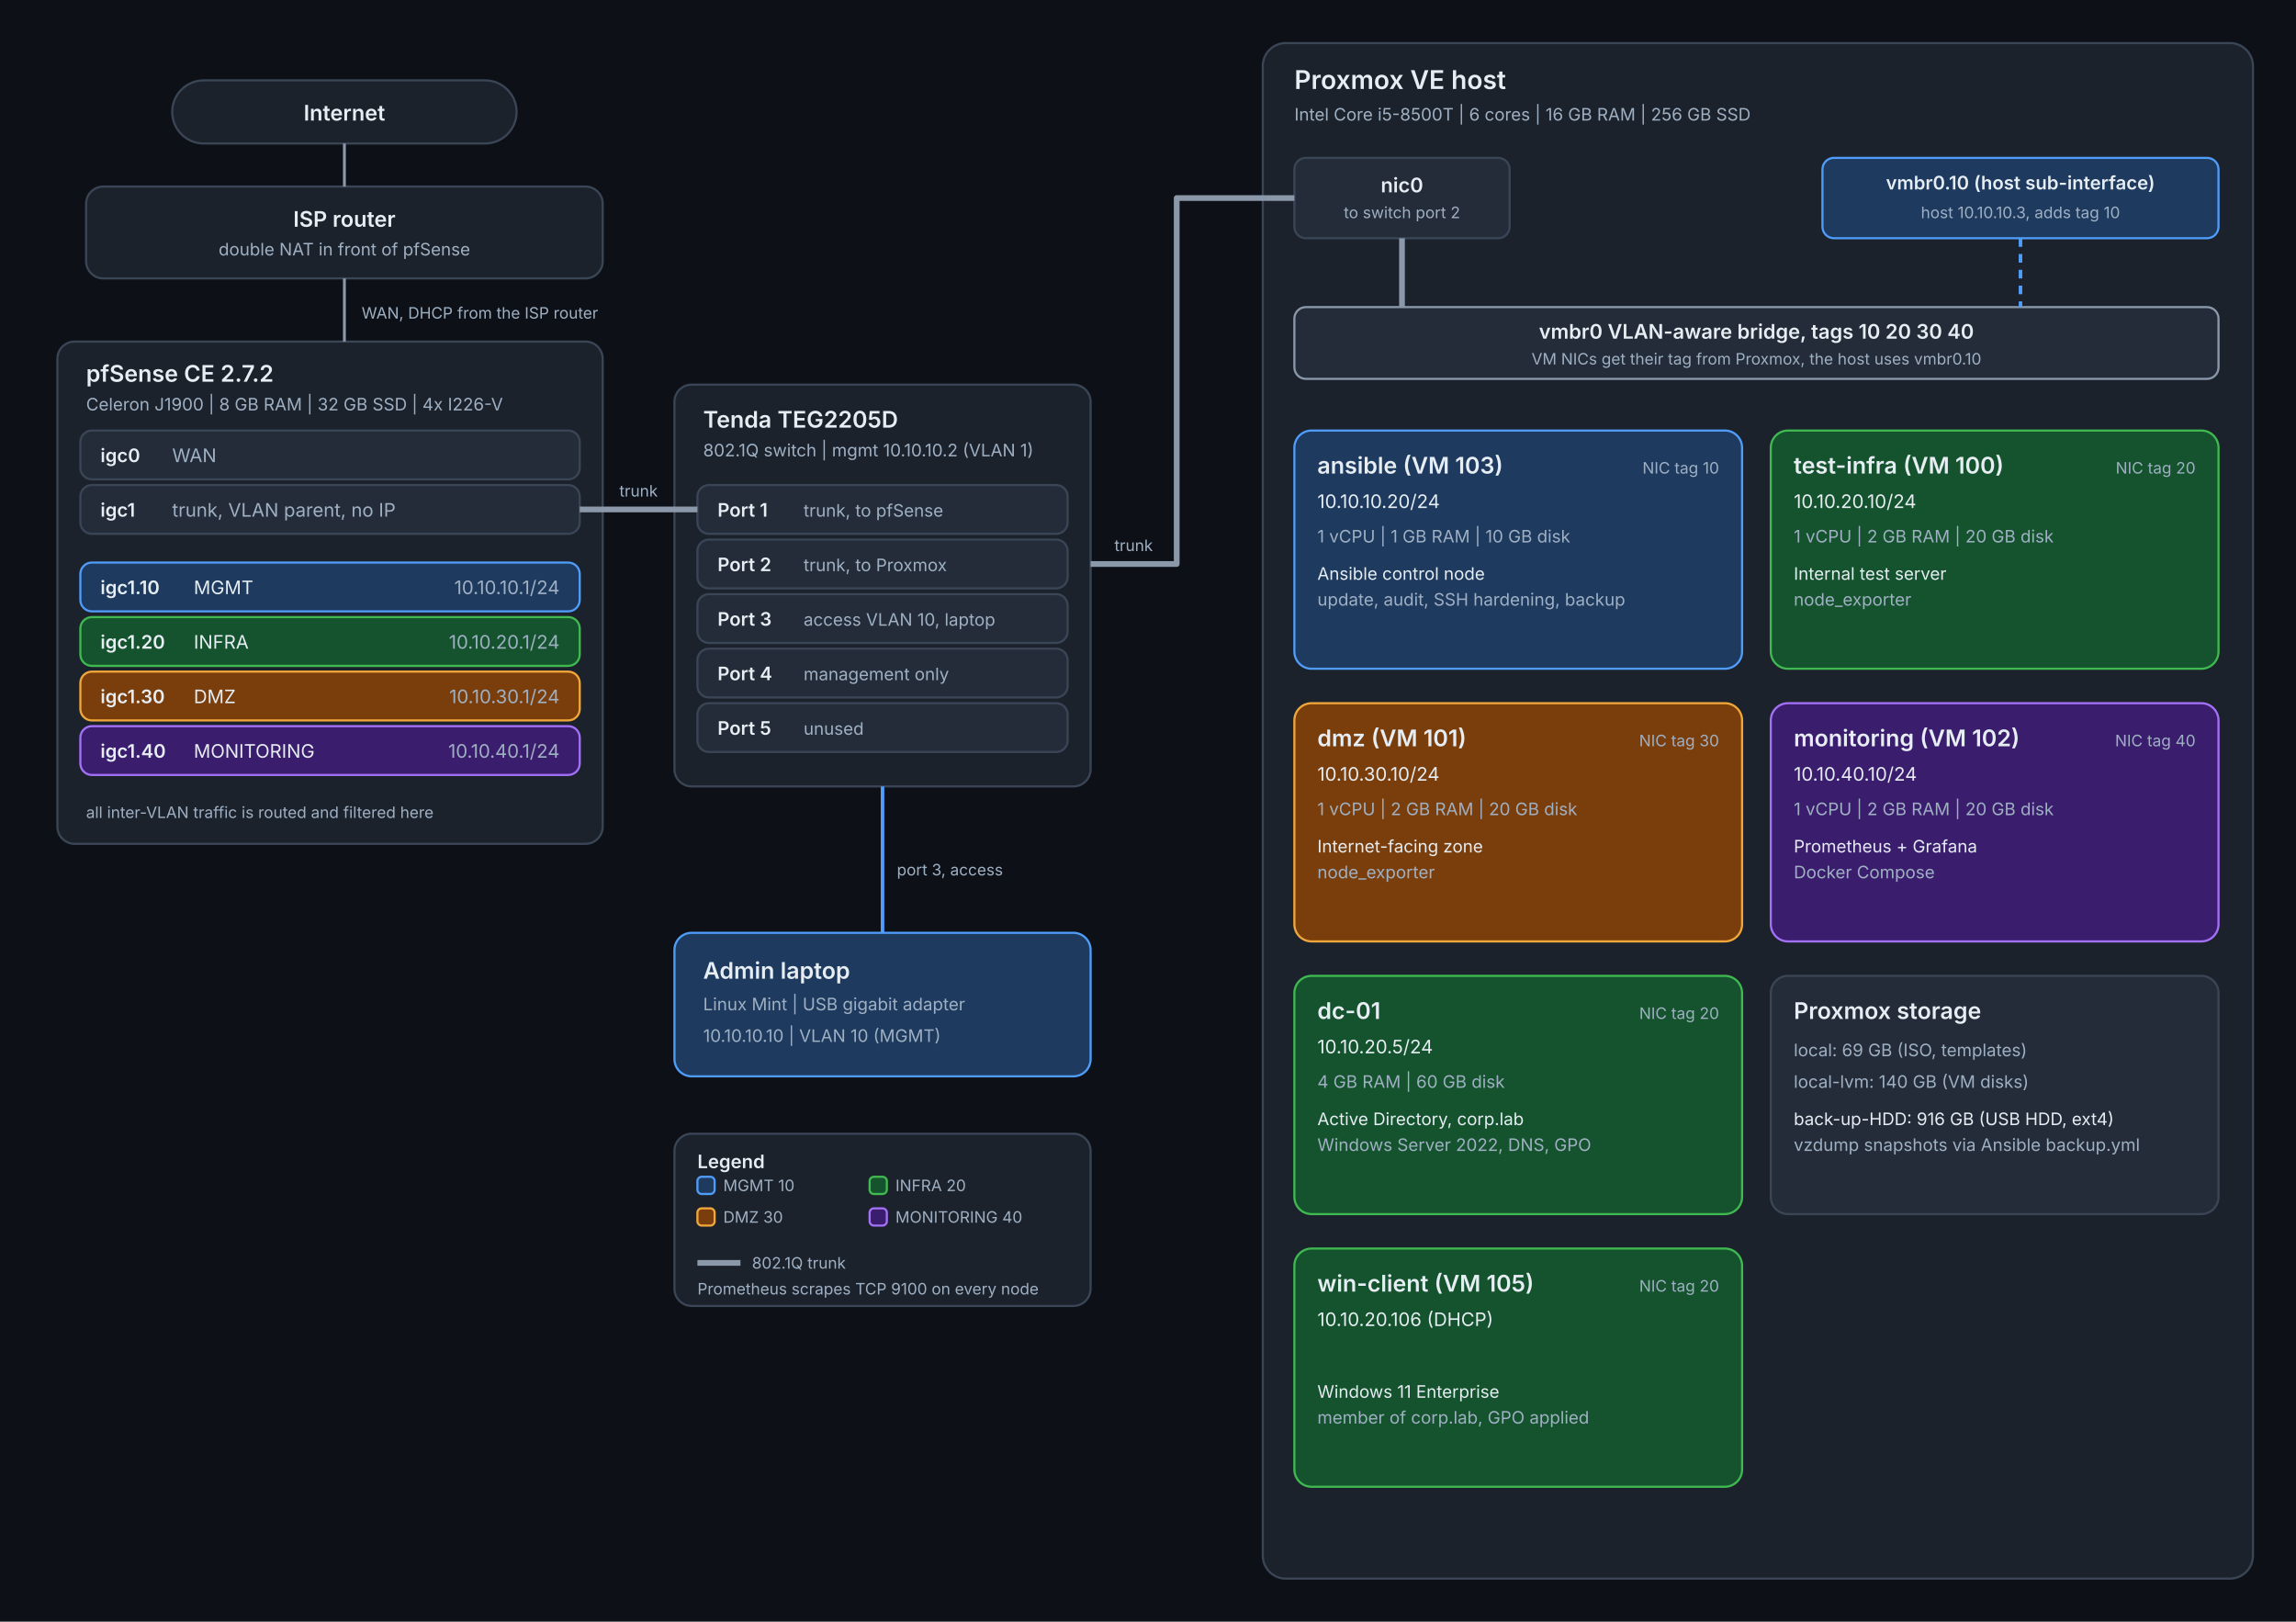
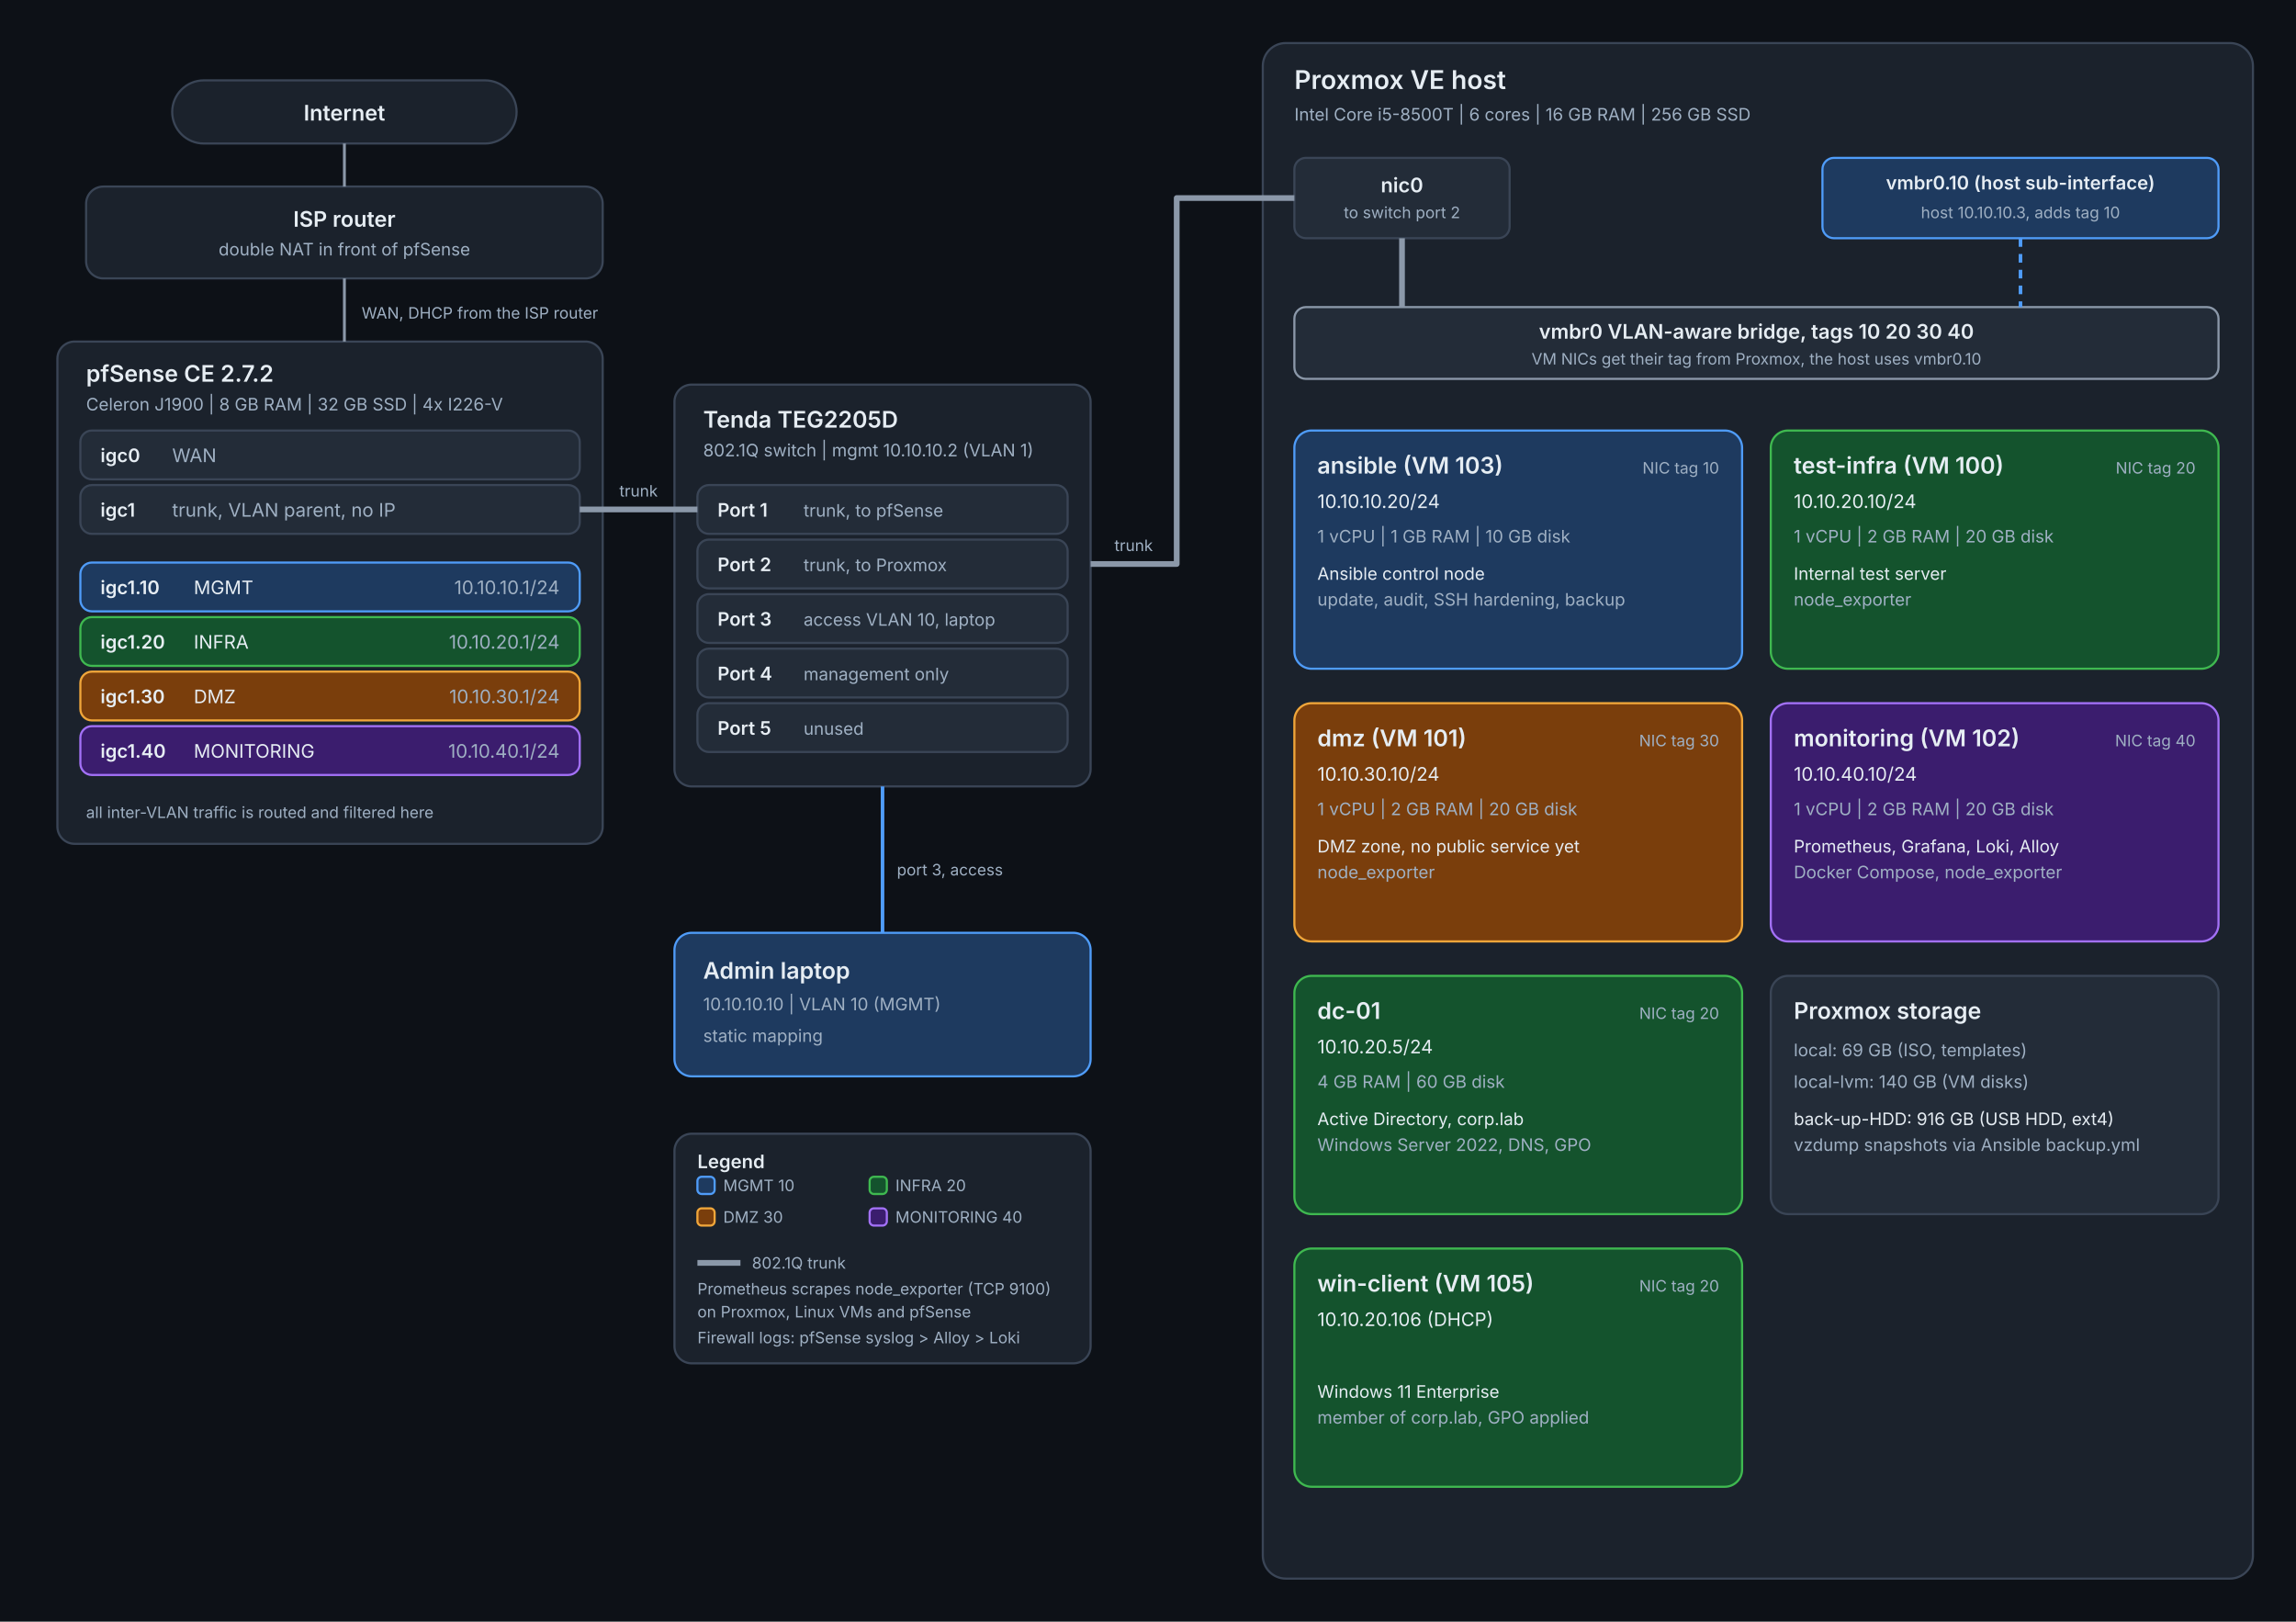
<svg xmlns="http://www.w3.org/2000/svg" width="1600" height="1130" viewBox="0 0 1600 1130">
  <rect width="1600" height="1130" fill="#0d1117" />
  <rect x="120" y="56" width="240" height="44" rx="22" fill="#1b222c" stroke="#3a4556" stroke-width="1.5" />
  <text x="240" y="84" font-size="15" fill="#e6edf3" font-weight="600" text-anchor="middle" font-family="Inter, Segoe UI, Helvetica, Arial, sans-serif">Internet</text>
  <rect x="60" y="130" width="360" height="64" rx="12" fill="#1b222c" stroke="#3a4556" stroke-width="1.5" />
  <text x="240" y="158" font-size="15" fill="#e6edf3" font-weight="600" text-anchor="middle" font-family="Inter, Segoe UI, Helvetica, Arial, sans-serif">ISP router</text>
  <text x="240" y="178" font-size="12" fill="#9fb0c3" font-weight="400" text-anchor="middle" font-family="Inter, Segoe UI, Helvetica, Arial, sans-serif">double NAT in front of pfSense</text>
  <polyline points="240,100 240,130" fill="none" stroke="#8b98a9" stroke-width="2" stroke-linejoin="round" />
  <rect x="40" y="238" width="380" height="350" rx="12" fill="#1b222c" stroke="#3a4556" stroke-width="1.5" />
  <text x="60" y="266" font-size="16" fill="#e6edf3" font-weight="600" text-anchor="start" font-family="Inter, Segoe UI, Helvetica, Arial, sans-serif">pfSense CE 2.7.2</text>
  <text x="60" y="286" font-size="12" fill="#9fb0c3" font-weight="400" text-anchor="start" font-family="Inter, Segoe UI, Helvetica, Arial, sans-serif">Celeron J1900 | 8 GB RAM | 32 GB SSD | 4x I226-V</text>
  <polyline points="240,194 240,238" fill="none" stroke="#8b98a9" stroke-width="2" stroke-linejoin="round" />
  <text x="252" y="222" font-size="11" fill="#9fb0c3" font-weight="400" text-anchor="start" font-family="Inter, Segoe UI, Helvetica, Arial, sans-serif">WAN, DHCP from the ISP router</text>
  <rect x="56" y="300" width="348" height="34" rx="8" fill="#232c38" stroke="#3a4556" stroke-width="1.5" />
  <text x="70" y="322" font-size="13" fill="#e6edf3" font-weight="600" text-anchor="start" font-family="Inter, Segoe UI, Helvetica, Arial, sans-serif">igc0</text>
  <text x="120" y="322" font-size="13" fill="#9fb0c3" font-weight="400" text-anchor="start" font-family="Inter, Segoe UI, Helvetica, Arial, sans-serif">WAN</text>
  <rect x="56" y="338" width="348" height="34" rx="8" fill="#232c38" stroke="#3a4556" stroke-width="1.5" />
  <text x="70" y="360" font-size="13" fill="#e6edf3" font-weight="600" text-anchor="start" font-family="Inter, Segoe UI, Helvetica, Arial, sans-serif">igc1</text>
  <text x="120" y="360" font-size="13" fill="#9fb0c3" font-weight="400" text-anchor="start" font-family="Inter, Segoe UI, Helvetica, Arial, sans-serif">trunk, VLAN parent, no IP</text>
  <rect x="56" y="392" width="348" height="34" rx="8" fill="#1e3a5f" stroke="#4f9cf9" stroke-width="1.5" />
  <text x="70" y="414" font-size="13" fill="#e6edf3" font-weight="600" text-anchor="start" font-family="Inter, Segoe UI, Helvetica, Arial, sans-serif">igc1.10</text>
  <text x="135" y="414" font-size="13" fill="#e6edf3" font-weight="400" text-anchor="start" font-family="Inter, Segoe UI, Helvetica, Arial, sans-serif">MGMT</text>
  <text x="390" y="414" font-size="13" fill="#9fb0c3" font-weight="400" text-anchor="end" font-family="Inter, Segoe UI, Helvetica, Arial, sans-serif">10.10.10.1/24</text>
  <rect x="56" y="430" width="348" height="34" rx="8" fill="#14532d" stroke="#3fb950" stroke-width="1.5" />
  <text x="70" y="452" font-size="13" fill="#e6edf3" font-weight="600" text-anchor="start" font-family="Inter, Segoe UI, Helvetica, Arial, sans-serif">igc1.20</text>
  <text x="135" y="452" font-size="13" fill="#e6edf3" font-weight="400" text-anchor="start" font-family="Inter, Segoe UI, Helvetica, Arial, sans-serif">INFRA</text>
  <text x="390" y="452" font-size="13" fill="#9fb0c3" font-weight="400" text-anchor="end" font-family="Inter, Segoe UI, Helvetica, Arial, sans-serif">10.10.20.1/24</text>
  <rect x="56" y="468" width="348" height="34" rx="8" fill="#7a3e0c" stroke="#f0a63a" stroke-width="1.5" />
  <text x="70" y="490" font-size="13" fill="#e6edf3" font-weight="600" text-anchor="start" font-family="Inter, Segoe UI, Helvetica, Arial, sans-serif">igc1.30</text>
  <text x="135" y="490" font-size="13" fill="#e6edf3" font-weight="400" text-anchor="start" font-family="Inter, Segoe UI, Helvetica, Arial, sans-serif">DMZ</text>
  <text x="390" y="490" font-size="13" fill="#9fb0c3" font-weight="400" text-anchor="end" font-family="Inter, Segoe UI, Helvetica, Arial, sans-serif">10.10.30.1/24</text>
  <rect x="56" y="506" width="348" height="34" rx="8" fill="#3b1d6e" stroke="#a371f7" stroke-width="1.5" />
  <text x="70" y="528" font-size="13" fill="#e6edf3" font-weight="600" text-anchor="start" font-family="Inter, Segoe UI, Helvetica, Arial, sans-serif">igc1.40</text>
  <text x="135" y="528" font-size="13" fill="#e6edf3" font-weight="400" text-anchor="start" font-family="Inter, Segoe UI, Helvetica, Arial, sans-serif">MONITORING</text>
  <text x="390" y="528" font-size="13" fill="#9fb0c3" font-weight="400" text-anchor="end" font-family="Inter, Segoe UI, Helvetica, Arial, sans-serif">10.10.40.1/24</text>
  <text x="60" y="570" font-size="11" fill="#9fb0c3" font-weight="400" text-anchor="start" font-family="Inter, Segoe UI, Helvetica, Arial, sans-serif">all inter-VLAN traffic is routed and filtered here</text>
  <rect x="470" y="268" width="290" height="280" rx="12" fill="#1b222c" stroke="#3a4556" stroke-width="1.5" />
  <text x="490" y="298" font-size="16" fill="#e6edf3" font-weight="600" text-anchor="start" font-family="Inter, Segoe UI, Helvetica, Arial, sans-serif">Tenda TEG2205D</text>
  <text x="490" y="318" font-size="12" fill="#9fb0c3" font-weight="400" text-anchor="start" font-family="Inter, Segoe UI, Helvetica, Arial, sans-serif">802.1Q switch | mgmt 10.10.10.2 (VLAN 1)</text>
  <rect x="486" y="338" width="258" height="34" rx="8" fill="#232c38" stroke="#3a4556" stroke-width="1.5" />
  <text x="500" y="360" font-size="13" fill="#e6edf3" font-weight="600" text-anchor="start" font-family="Inter, Segoe UI, Helvetica, Arial, sans-serif">Port 1</text>
  <text x="560" y="360" font-size="12" fill="#9fb0c3" font-weight="400" text-anchor="start" font-family="Inter, Segoe UI, Helvetica, Arial, sans-serif">trunk, to pfSense</text>
  <rect x="486" y="376" width="258" height="34" rx="8" fill="#232c38" stroke="#3a4556" stroke-width="1.5" />
  <text x="500" y="398" font-size="13" fill="#e6edf3" font-weight="600" text-anchor="start" font-family="Inter, Segoe UI, Helvetica, Arial, sans-serif">Port 2</text>
  <text x="560" y="398" font-size="12" fill="#9fb0c3" font-weight="400" text-anchor="start" font-family="Inter, Segoe UI, Helvetica, Arial, sans-serif">trunk, to Proxmox</text>
  <rect x="486" y="414" width="258" height="34" rx="8" fill="#232c38" stroke="#3a4556" stroke-width="1.5" />
  <text x="500" y="436" font-size="13" fill="#e6edf3" font-weight="600" text-anchor="start" font-family="Inter, Segoe UI, Helvetica, Arial, sans-serif">Port 3</text>
  <text x="560" y="436" font-size="12" fill="#9fb0c3" font-weight="400" text-anchor="start" font-family="Inter, Segoe UI, Helvetica, Arial, sans-serif">access VLAN 10, laptop</text>
  <rect x="486" y="452" width="258" height="34" rx="8" fill="#232c38" stroke="#3a4556" stroke-width="1.5" />
  <text x="500" y="474" font-size="13" fill="#e6edf3" font-weight="600" text-anchor="start" font-family="Inter, Segoe UI, Helvetica, Arial, sans-serif">Port 4</text>
  <text x="560" y="474" font-size="12" fill="#9fb0c3" font-weight="400" text-anchor="start" font-family="Inter, Segoe UI, Helvetica, Arial, sans-serif">management only</text>
  <rect x="486" y="490" width="258" height="34" rx="8" fill="#232c38" stroke="#3a4556" stroke-width="1.5" />
  <text x="500" y="512" font-size="13" fill="#e6edf3" font-weight="600" text-anchor="start" font-family="Inter, Segoe UI, Helvetica, Arial, sans-serif">Port 5</text>
  <text x="560" y="512" font-size="12" fill="#9fb0c3" font-weight="400" text-anchor="start" font-family="Inter, Segoe UI, Helvetica, Arial, sans-serif">unused</text>
  <polyline points="404,355 486,355" fill="none" stroke="#8b98a9" stroke-width="4" stroke-linejoin="round" />
  <text x="445" y="346" font-size="11" fill="#9fb0c3" font-weight="400" text-anchor="middle" font-family="Inter, Segoe UI, Helvetica, Arial, sans-serif">trunk</text>
  <rect x="470" y="650" width="290" height="100" rx="12" fill="#1e3a5f" stroke="#4f9cf9" stroke-width="1.5" />
  <text x="490" y="682" font-size="16" fill="#e6edf3" font-weight="600" text-anchor="start" font-family="Inter, Segoe UI, Helvetica, Arial, sans-serif">Admin laptop</text>
-   <text x="490" y="704" font-size="12" fill="#9fb0c3" font-weight="400" text-anchor="start" font-family="Inter, Segoe UI, Helvetica, Arial, sans-serif">Linux Mint | USB gigabit adapter</text>
-   <text x="490" y="726" font-size="12" fill="#9fb0c3" font-weight="400" text-anchor="start" font-family="Inter, Segoe UI, Helvetica, Arial, sans-serif">10.10.10.10 | VLAN 10 (MGMT)</text>
+   <text x="490" y="704" font-size="12" fill="#9fb0c3" font-weight="400" text-anchor="start" font-family="Inter, Segoe UI, Helvetica, Arial, sans-serif">10.10.10.10 | VLAN 10 (MGMT)</text>
+   <text x="490" y="726" font-size="12" fill="#9fb0c3" font-weight="400" text-anchor="start" font-family="Inter, Segoe UI, Helvetica, Arial, sans-serif">static mapping</text>
  <polyline points="615,650 615,548" fill="none" stroke="#4f9cf9" stroke-width="2.5" stroke-linejoin="round" />
  <text x="625" y="610" font-size="11" fill="#9fb0c3" font-weight="400" text-anchor="start" font-family="Inter, Segoe UI, Helvetica, Arial, sans-serif">port 3, access</text>
-   <rect x="470" y="790" width="290" height="120" rx="12" fill="#1b222c" stroke="#3a4556" stroke-width="1.5" />
+   <rect x="470" y="790" width="290" height="160" rx="12" fill="#1b222c" stroke="#3a4556" stroke-width="1.5" />
  <text x="486" y="814" font-size="13" fill="#e6edf3" font-weight="600" text-anchor="start" font-family="Inter, Segoe UI, Helvetica, Arial, sans-serif">Legend</text>
  <rect x="486" y="820" width="12" height="12" rx="3" fill="#1e3a5f" stroke="#4f9cf9" stroke-width="1.5" />
  <text x="504" y="830" font-size="11" fill="#9fb0c3" font-weight="400" text-anchor="start" font-family="Inter, Segoe UI, Helvetica, Arial, sans-serif">MGMT 10</text>
  <rect x="606" y="820" width="12" height="12" rx="3" fill="#14532d" stroke="#3fb950" stroke-width="1.5" />
  <text x="624" y="830" font-size="11" fill="#9fb0c3" font-weight="400" text-anchor="start" font-family="Inter, Segoe UI, Helvetica, Arial, sans-serif">INFRA 20</text>
  <rect x="486" y="842" width="12" height="12" rx="3" fill="#7a3e0c" stroke="#f0a63a" stroke-width="1.5" />
  <text x="504" y="852" font-size="11" fill="#9fb0c3" font-weight="400" text-anchor="start" font-family="Inter, Segoe UI, Helvetica, Arial, sans-serif">DMZ 30</text>
  <rect x="606" y="842" width="12" height="12" rx="3" fill="#3b1d6e" stroke="#a371f7" stroke-width="1.5" />
  <text x="624" y="852" font-size="11" fill="#9fb0c3" font-weight="400" text-anchor="start" font-family="Inter, Segoe UI, Helvetica, Arial, sans-serif">MONITORING 40</text>
  <polyline points="486,880 516,880" fill="none" stroke="#8b98a9" stroke-width="4" stroke-linejoin="round" />
  <text x="524" y="884" font-size="11" fill="#9fb0c3" font-weight="400" text-anchor="start" font-family="Inter, Segoe UI, Helvetica, Arial, sans-serif">802.1Q trunk</text>
-   <text x="486" y="902" font-size="11" fill="#9fb0c3" font-weight="400" text-anchor="start" font-family="Inter, Segoe UI, Helvetica, Arial, sans-serif">Prometheus scrapes TCP 9100 on every node</text>
+   <text x="486" y="902" font-size="11" fill="#9fb0c3" font-weight="400" text-anchor="start" font-family="Inter, Segoe UI, Helvetica, Arial, sans-serif">Prometheus scrapes node_exporter (TCP 9100)</text>
+   <text x="486" y="918" font-size="11" fill="#9fb0c3" font-weight="400" text-anchor="start" font-family="Inter, Segoe UI, Helvetica, Arial, sans-serif">on Proxmox, Linux VMs and pfSense</text>
+   <text x="486" y="936" font-size="11" fill="#9fb0c3" font-weight="400" text-anchor="start" font-family="Inter, Segoe UI, Helvetica, Arial, sans-serif">Firewall logs: pfSense syslog &gt; Alloy &gt; Loki</text>
  <rect x="880" y="30" width="690" height="1070" rx="16" fill="#1b222c" stroke="#3a4556" stroke-width="1.5" />
  <text x="902" y="62" font-size="18" fill="#e6edf3" font-weight="600" text-anchor="start" font-family="Inter, Segoe UI, Helvetica, Arial, sans-serif">Proxmox VE host</text>
  <text x="902" y="84" font-size="12" fill="#9fb0c3" font-weight="400" text-anchor="start" font-family="Inter, Segoe UI, Helvetica, Arial, sans-serif">Intel Core i5-8500T | 6 cores | 16 GB RAM | 256 GB SSD</text>
  <rect x="902" y="110" width="150" height="56" rx="8" fill="#232c38" stroke="#3a4556" stroke-width="1.5" />
  <text x="977" y="134" font-size="14" fill="#e6edf3" font-weight="600" text-anchor="middle" font-family="Inter, Segoe UI, Helvetica, Arial, sans-serif">nic0</text>
  <text x="977" y="152" font-size="11" fill="#9fb0c3" font-weight="400" text-anchor="middle" font-family="Inter, Segoe UI, Helvetica, Arial, sans-serif">to switch port 2</text>
  <rect x="1270" y="110" width="276" height="56" rx="8" fill="#1e3a5f" stroke="#4f9cf9" stroke-width="1.5" />
  <text x="1408" y="132" font-size="13" fill="#e6edf3" font-weight="600" text-anchor="middle" font-family="Inter, Segoe UI, Helvetica, Arial, sans-serif">vmbr0.10  (host sub-interface)</text>
  <text x="1408" y="152" font-size="11" fill="#9fb0c3" font-weight="400" text-anchor="middle" font-family="Inter, Segoe UI, Helvetica, Arial, sans-serif">host 10.10.10.3, adds tag 10</text>
  <rect x="902" y="214" width="644" height="50" rx="8" fill="#232c38" stroke="#8b98a9" stroke-width="1.5" />
  <text x="1224" y="236" font-size="14" fill="#e6edf3" font-weight="600" text-anchor="middle" font-family="Inter, Segoe UI, Helvetica, Arial, sans-serif">vmbr0   VLAN-aware bridge, tags 10 20 30 40</text>
  <text x="1224" y="254" font-size="11" fill="#9fb0c3" font-weight="400" text-anchor="middle" font-family="Inter, Segoe UI, Helvetica, Arial, sans-serif">VM NICs get their tag from Proxmox, the host uses vmbr0.10</text>
  <polyline points="977,166 977,214" fill="none" stroke="#8b98a9" stroke-width="4" stroke-linejoin="round" />
  <polyline points="1408,166 1408,214" fill="none" stroke="#4f9cf9" stroke-width="2.5" stroke-linejoin="round" stroke-dasharray="6 5" />
  <polyline points="760,393 820,393 820,138 902,138" fill="none" stroke="#8b98a9" stroke-width="4" stroke-linejoin="round" />
  <text x="790" y="384" font-size="11" fill="#9fb0c3" font-weight="400" text-anchor="middle" font-family="Inter, Segoe UI, Helvetica, Arial, sans-serif">trunk</text>
  <rect x="902" y="300" width="312" height="166" rx="12" fill="#1e3a5f" stroke="#4f9cf9" stroke-width="1.5" />
  <text x="918" y="330" font-size="16" fill="#e6edf3" font-weight="600" text-anchor="start" font-family="Inter, Segoe UI, Helvetica, Arial, sans-serif">ansible  (VM 103)</text>
  <text x="1198" y="330" font-size="11" fill="#9fb0c3" font-weight="400" text-anchor="end" font-family="Inter, Segoe UI, Helvetica, Arial, sans-serif">NIC tag 10</text>
  <text x="918" y="354" font-size="13" fill="#e6edf3" font-weight="400" text-anchor="start" font-family="Inter, Segoe UI, Helvetica, Arial, sans-serif">10.10.10.20/24</text>
  <text x="918" y="378" font-size="12" fill="#9fb0c3" font-weight="400" text-anchor="start" font-family="Inter, Segoe UI, Helvetica, Arial, sans-serif">1 vCPU  |  1 GB RAM  |  10 GB disk</text>
  <text x="918" y="404" font-size="12" fill="#e6edf3" font-weight="400" text-anchor="start" font-family="Inter, Segoe UI, Helvetica, Arial, sans-serif">Ansible control node</text>
  <text x="918" y="422" font-size="12" fill="#9fb0c3" font-weight="400" text-anchor="start" font-family="Inter, Segoe UI, Helvetica, Arial, sans-serif">update, audit, SSH hardening, backup</text>
  <rect x="1234" y="300" width="312" height="166" rx="12" fill="#14532d" stroke="#3fb950" stroke-width="1.5" />
  <text x="1250" y="330" font-size="16" fill="#e6edf3" font-weight="600" text-anchor="start" font-family="Inter, Segoe UI, Helvetica, Arial, sans-serif">test-infra  (VM 100)</text>
  <text x="1530" y="330" font-size="11" fill="#9fb0c3" font-weight="400" text-anchor="end" font-family="Inter, Segoe UI, Helvetica, Arial, sans-serif">NIC tag 20</text>
  <text x="1250" y="354" font-size="13" fill="#e6edf3" font-weight="400" text-anchor="start" font-family="Inter, Segoe UI, Helvetica, Arial, sans-serif">10.10.20.10/24</text>
  <text x="1250" y="378" font-size="12" fill="#9fb0c3" font-weight="400" text-anchor="start" font-family="Inter, Segoe UI, Helvetica, Arial, sans-serif">1 vCPU  |  2 GB RAM  |  20 GB disk</text>
  <text x="1250" y="404" font-size="12" fill="#e6edf3" font-weight="400" text-anchor="start" font-family="Inter, Segoe UI, Helvetica, Arial, sans-serif">Internal test server</text>
  <text x="1250" y="422" font-size="12" fill="#9fb0c3" font-weight="400" text-anchor="start" font-family="Inter, Segoe UI, Helvetica, Arial, sans-serif">node_exporter</text>
  <rect x="902" y="490" width="312" height="166" rx="12" fill="#7a3e0c" stroke="#f0a63a" stroke-width="1.5" />
  <text x="918" y="520" font-size="16" fill="#e6edf3" font-weight="600" text-anchor="start" font-family="Inter, Segoe UI, Helvetica, Arial, sans-serif">dmz  (VM 101)</text>
  <text x="1198" y="520" font-size="11" fill="#9fb0c3" font-weight="400" text-anchor="end" font-family="Inter, Segoe UI, Helvetica, Arial, sans-serif">NIC tag 30</text>
  <text x="918" y="544" font-size="13" fill="#e6edf3" font-weight="400" text-anchor="start" font-family="Inter, Segoe UI, Helvetica, Arial, sans-serif">10.10.30.10/24</text>
  <text x="918" y="568" font-size="12" fill="#9fb0c3" font-weight="400" text-anchor="start" font-family="Inter, Segoe UI, Helvetica, Arial, sans-serif">1 vCPU  |  2 GB RAM  |  20 GB disk</text>
-   <text x="918" y="594" font-size="12" fill="#e6edf3" font-weight="400" text-anchor="start" font-family="Inter, Segoe UI, Helvetica, Arial, sans-serif">Internet-facing zone</text>
+   <text x="918" y="594" font-size="12" fill="#e6edf3" font-weight="400" text-anchor="start" font-family="Inter, Segoe UI, Helvetica, Arial, sans-serif">DMZ zone, no public service yet</text>
  <text x="918" y="612" font-size="12" fill="#9fb0c3" font-weight="400" text-anchor="start" font-family="Inter, Segoe UI, Helvetica, Arial, sans-serif">node_exporter</text>
  <rect x="1234" y="490" width="312" height="166" rx="12" fill="#3b1d6e" stroke="#a371f7" stroke-width="1.5" />
  <text x="1250" y="520" font-size="16" fill="#e6edf3" font-weight="600" text-anchor="start" font-family="Inter, Segoe UI, Helvetica, Arial, sans-serif">monitoring  (VM 102)</text>
  <text x="1530" y="520" font-size="11" fill="#9fb0c3" font-weight="400" text-anchor="end" font-family="Inter, Segoe UI, Helvetica, Arial, sans-serif">NIC tag 40</text>
  <text x="1250" y="544" font-size="13" fill="#e6edf3" font-weight="400" text-anchor="start" font-family="Inter, Segoe UI, Helvetica, Arial, sans-serif">10.10.40.10/24</text>
  <text x="1250" y="568" font-size="12" fill="#9fb0c3" font-weight="400" text-anchor="start" font-family="Inter, Segoe UI, Helvetica, Arial, sans-serif">1 vCPU  |  2 GB RAM  |  20 GB disk</text>
-   <text x="1250" y="594" font-size="12" fill="#e6edf3" font-weight="400" text-anchor="start" font-family="Inter, Segoe UI, Helvetica, Arial, sans-serif">Prometheus + Grafana</text>
-   <text x="1250" y="612" font-size="12" fill="#9fb0c3" font-weight="400" text-anchor="start" font-family="Inter, Segoe UI, Helvetica, Arial, sans-serif">Docker Compose</text>
+   <text x="1250" y="594" font-size="12" fill="#e6edf3" font-weight="400" text-anchor="start" font-family="Inter, Segoe UI, Helvetica, Arial, sans-serif">Prometheus, Grafana, Loki, Alloy</text>
+   <text x="1250" y="612" font-size="12" fill="#9fb0c3" font-weight="400" text-anchor="start" font-family="Inter, Segoe UI, Helvetica, Arial, sans-serif">Docker Compose, node_exporter</text>
  <rect x="902" y="680" width="312" height="166" rx="12" fill="#14532d" stroke="#3fb950" stroke-width="1.5" />
  <text x="918" y="710" font-size="16" fill="#e6edf3" font-weight="600" text-anchor="start" font-family="Inter, Segoe UI, Helvetica, Arial, sans-serif">dc-01</text>
  <text x="1198" y="710" font-size="11" fill="#9fb0c3" font-weight="400" text-anchor="end" font-family="Inter, Segoe UI, Helvetica, Arial, sans-serif">NIC tag 20</text>
  <text x="918" y="734" font-size="13" fill="#e6edf3" font-weight="400" text-anchor="start" font-family="Inter, Segoe UI, Helvetica, Arial, sans-serif">10.10.20.5/24</text>
  <text x="918" y="758" font-size="12" fill="#9fb0c3" font-weight="400" text-anchor="start" font-family="Inter, Segoe UI, Helvetica, Arial, sans-serif">4 GB RAM  |  60 GB disk</text>
  <text x="918" y="784" font-size="12" fill="#e6edf3" font-weight="400" text-anchor="start" font-family="Inter, Segoe UI, Helvetica, Arial, sans-serif">Active Directory, corp.lab</text>
  <text x="918" y="802" font-size="12" fill="#9fb0c3" font-weight="400" text-anchor="start" font-family="Inter, Segoe UI, Helvetica, Arial, sans-serif">Windows Server 2022, DNS, GPO</text>
  <rect x="902" y="870" width="312" height="166" rx="12" fill="#14532d" stroke="#3fb950" stroke-width="1.5" />
  <text x="918" y="900" font-size="16" fill="#e6edf3" font-weight="600" text-anchor="start" font-family="Inter, Segoe UI, Helvetica, Arial, sans-serif">win-client  (VM 105)</text>
  <text x="1198" y="900" font-size="11" fill="#9fb0c3" font-weight="400" text-anchor="end" font-family="Inter, Segoe UI, Helvetica, Arial, sans-serif">NIC tag 20</text>
  <text x="918" y="924" font-size="13" fill="#e6edf3" font-weight="400" text-anchor="start" font-family="Inter, Segoe UI, Helvetica, Arial, sans-serif">10.10.20.106 (DHCP)</text>
  <text x="918" y="974" font-size="12" fill="#e6edf3" font-weight="400" text-anchor="start" font-family="Inter, Segoe UI, Helvetica, Arial, sans-serif">Windows 11 Enterprise</text>
  <text x="918" y="992" font-size="12" fill="#9fb0c3" font-weight="400" text-anchor="start" font-family="Inter, Segoe UI, Helvetica, Arial, sans-serif">member of corp.lab, GPO applied</text>
  <rect x="1234" y="680" width="312" height="166" rx="12" fill="#232c38" stroke="#3a4556" stroke-width="1.5" />
  <text x="1250" y="710" font-size="16" fill="#e6edf3" font-weight="600" text-anchor="start" font-family="Inter, Segoe UI, Helvetica, Arial, sans-serif">Proxmox storage</text>
  <text x="1250" y="736" font-size="12" fill="#9fb0c3" font-weight="400" text-anchor="start" font-family="Inter, Segoe UI, Helvetica, Arial, sans-serif">local: 69 GB (ISO, templates)</text>
  <text x="1250" y="758" font-size="12" fill="#9fb0c3" font-weight="400" text-anchor="start" font-family="Inter, Segoe UI, Helvetica, Arial, sans-serif">local-lvm: 140 GB (VM disks)</text>
  <text x="1250" y="784" font-size="12" fill="#e6edf3" font-weight="400" text-anchor="start" font-family="Inter, Segoe UI, Helvetica, Arial, sans-serif">back-up-HDD: 916 GB (USB HDD, ext4)</text>
  <text x="1250" y="802" font-size="12" fill="#9fb0c3" font-weight="400" text-anchor="start" font-family="Inter, Segoe UI, Helvetica, Arial, sans-serif">vzdump snapshots via Ansible backup.yml</text>
</svg>
